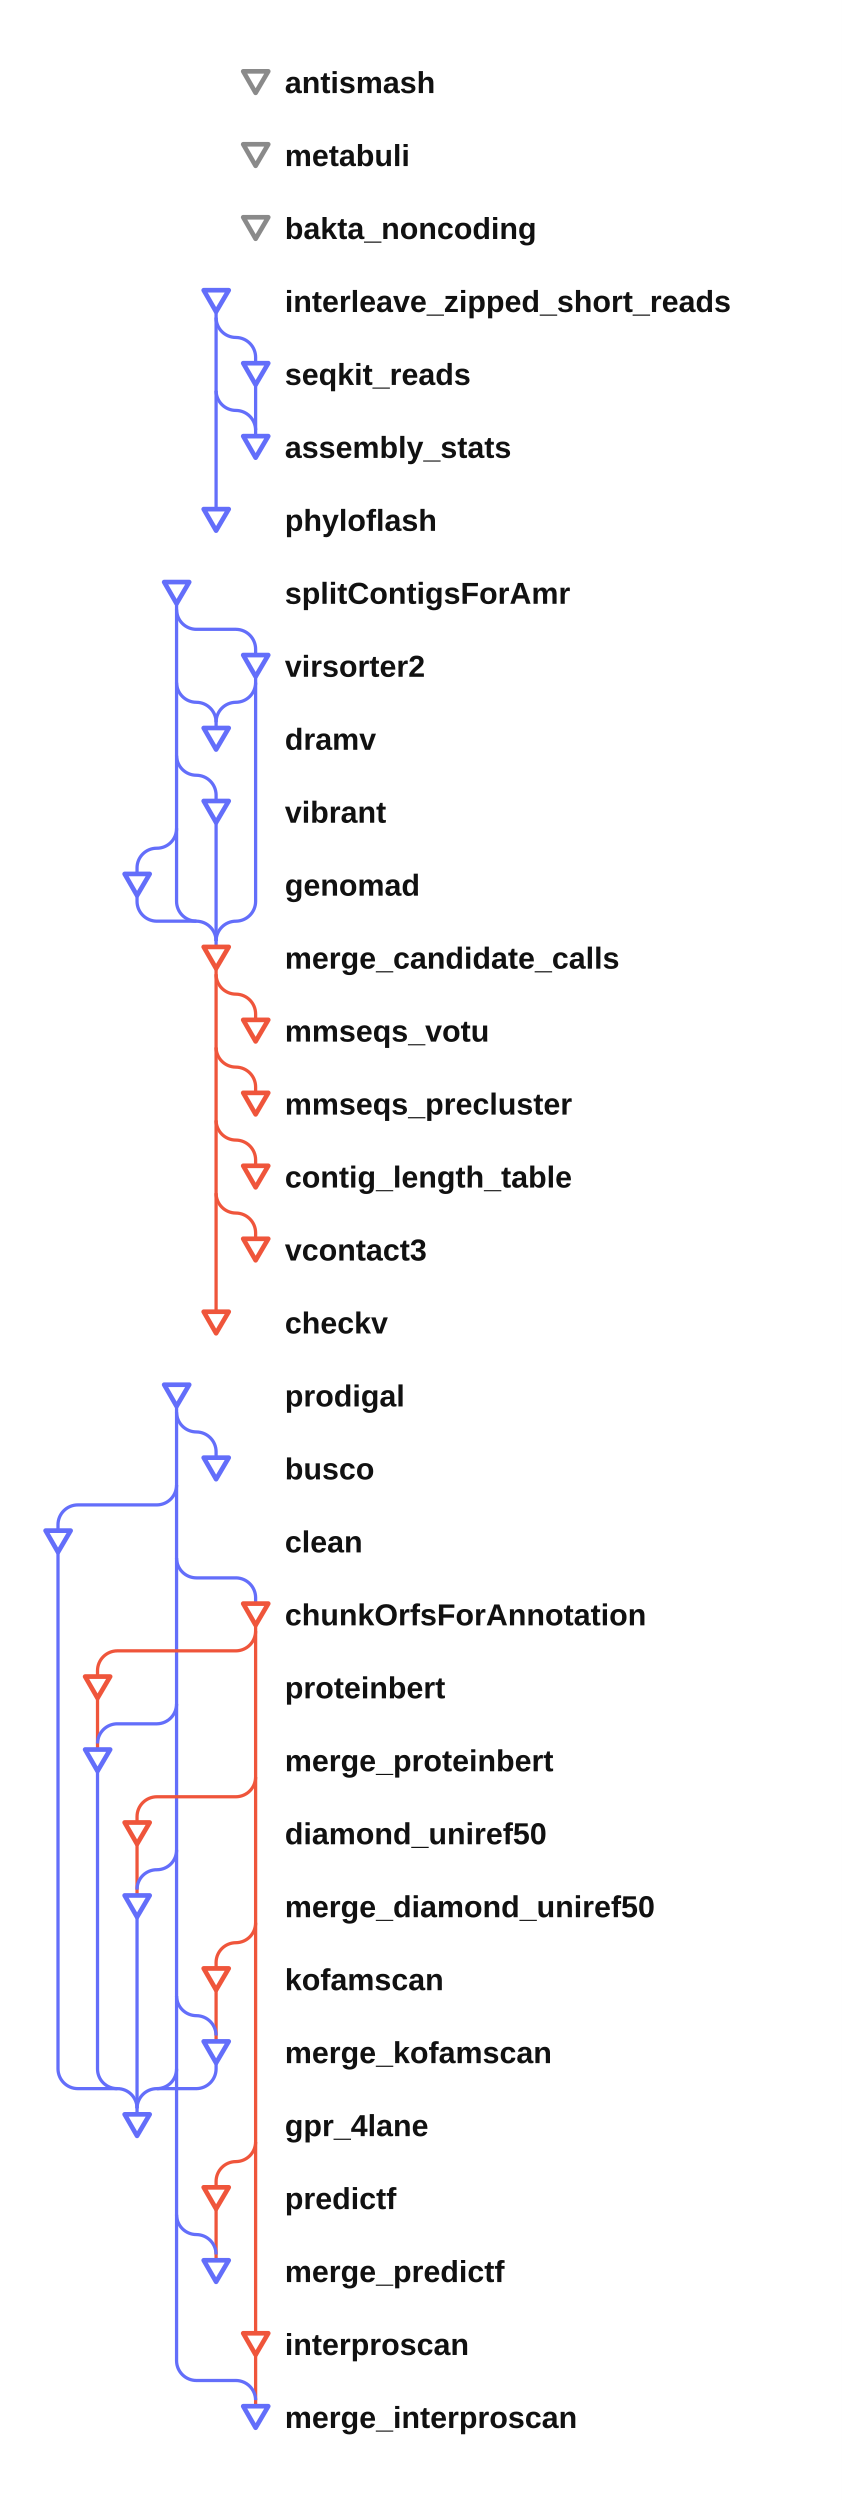
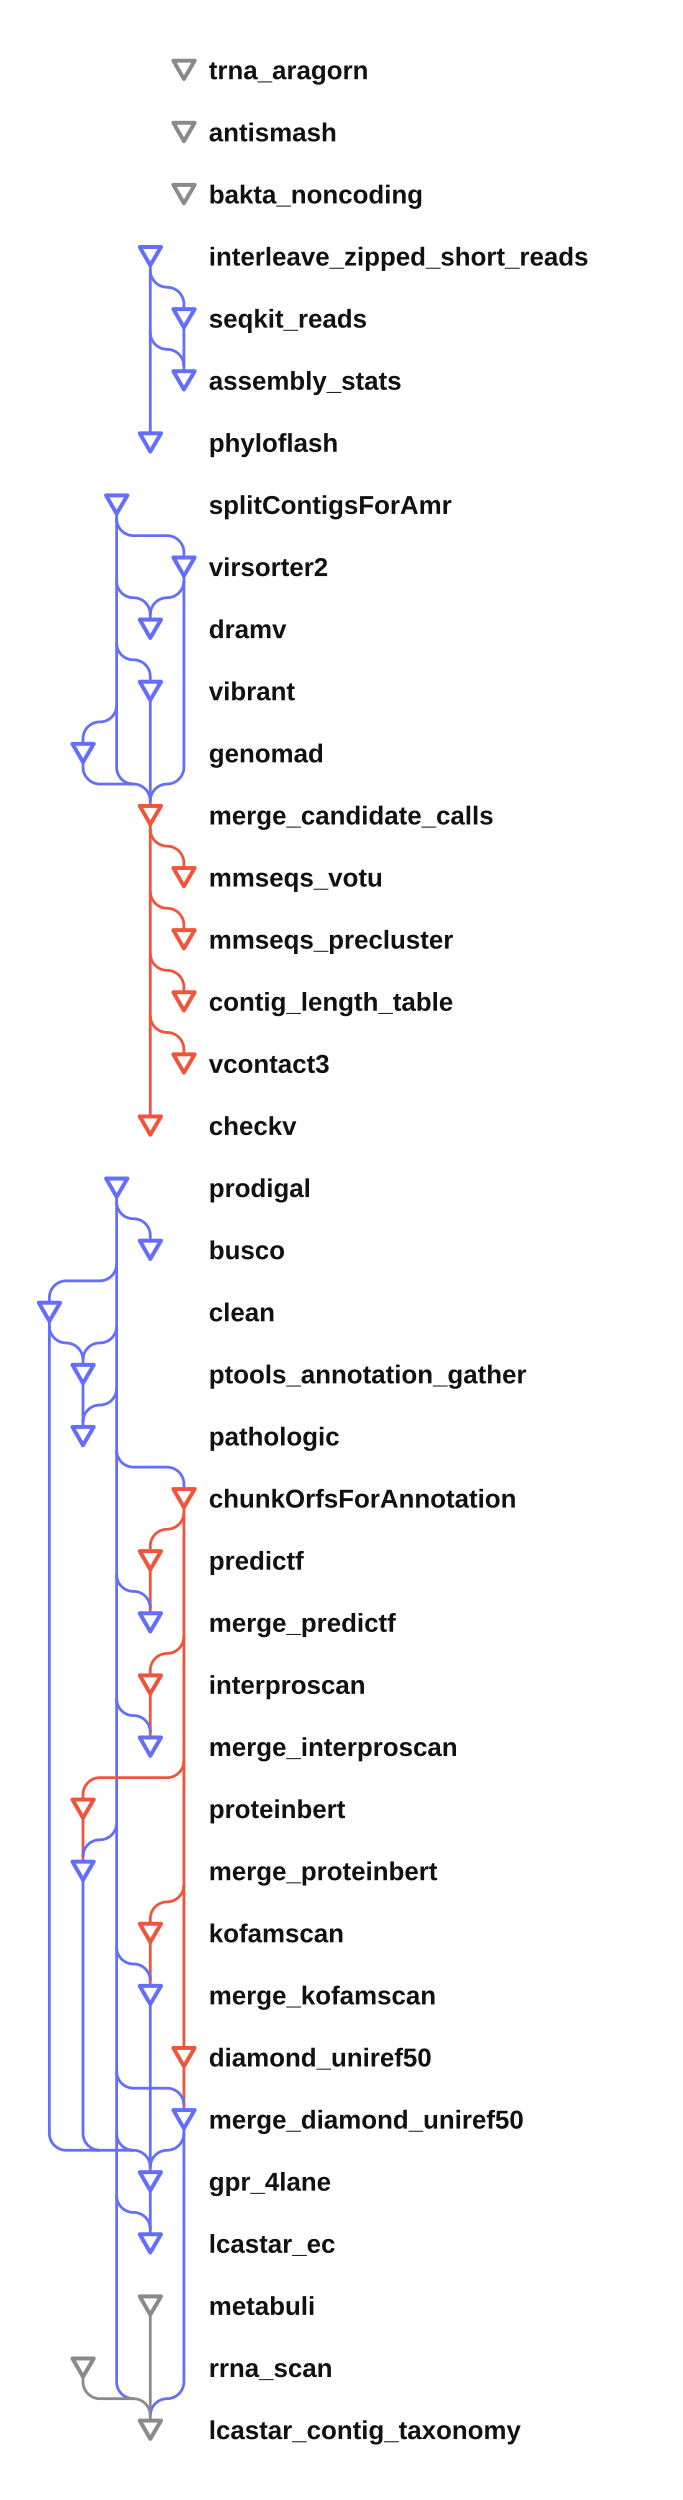
- <svg xmlns="http://www.w3.org/2000/svg" width="360" height="1069" viewBox="0 0 360 1069">
-   <rect width="360" height="1069" fill="#FFFFFF" />
+ <svg xmlns="http://www.w3.org/2000/svg" width="343" height="1256" viewBox="0 0 343 1256">
+   <rect width="343" height="1256" fill="#FFFFFF" />
  <g fill="none" stroke="#666666" stroke-width="1.4" stroke-linejoin="round" stroke-linecap="butt">
-     <path d="M 92.4,133.3 L 92.4,135.8 L 92.4,167.1 L 92.4,217.7" stroke="#636EFA" />
-     <path d="M 92.4,311.3 L 92.4,308.8 A 8.5,8.5 0 0 0 84.0,300.3 A 8.5,8.5 0 0 1 75.5,291.9" stroke="#636EFA" />
-     <path d="M 92.4,342.5 L 92.4,339.9 A 8.5,8.5 0 0 0 84.0,331.5 A 8.5,8.5 0 0 1 75.5,323.1" stroke="#636EFA" />
-     <path d="M 92.4,351.7 L 92.4,402.4 L 92.4,404.9" stroke="#636EFA" />
-     <path d="M 92.4,414.1 L 92.4,416.6 L 92.4,447.9 L 92.4,479.1 L 92.4,510.2 L 92.4,560.9" stroke="#EF553B" />
-     <path d="M 92.4,623.3 L 92.4,620.8 A 8.5,8.5 0 0 0 84.0,612.3 A 8.5,8.5 0 0 1 75.5,603.9" stroke="#636EFA" />
-     <path d="M 92.4,841.7 L 92.4,839.1 A 8.5,8.5 0 0 1 100.9,830.7 A 8.5,8.5 0 0 0 109.3,822.2" stroke="#EF553B" />
-     <path d="M 92.4,850.9 L 92.4,870.4 L 92.4,872.9" stroke="#EF553B" />
-     <path d="M 92.4,882.1 L 92.4,884.6 A 8.5,8.5 0 0 1 84.0,893.1 L 67.1,893.1 A 8.5,8.5 0 0 0 58.6,901.5" stroke="#636EFA" />
-     <path d="M 92.4,935.3 L 92.4,932.8 A 8.5,8.5 0 0 1 100.9,924.3 A 8.5,8.5 0 0 0 109.3,915.9" stroke="#EF553B" />
-     <path d="M 92.4,944.5 L 92.4,964.0 L 92.4,966.5" stroke="#EF553B" />
-     <path d="M 109.3,155.3 L 109.3,152.8 A 8.5,8.5 0 0 0 100.9,144.3 A 8.5,8.5 0 0 1 92.4,135.8" stroke="#636EFA" />
-     <path d="M 109.3,164.5 L 109.3,183.9 L 109.3,186.5" stroke="#636EFA" />
-     <path d="M 109.3,280.1 L 109.3,277.6 A 8.5,8.5 0 0 0 100.9,269.1 L 84.0,269.1 A 8.5,8.5 0 0 1 75.5,260.6" stroke="#636EFA" />
-     <path d="M 109.3,289.3 L 109.3,291.9 L 109.3,385.4 A 8.5,8.5 0 0 1 100.9,393.9 A 8.5,8.5 0 0 0 92.4,402.4" stroke="#636EFA" />
-     <path d="M 109.3,436.1 L 109.3,433.6 A 8.5,8.5 0 0 0 100.9,425.1 A 8.5,8.5 0 0 1 92.4,416.6" stroke="#EF553B" />
-     <path d="M 109.3,467.3 L 109.3,464.8 A 8.5,8.5 0 0 0 100.9,456.3 A 8.5,8.5 0 0 1 92.4,447.9" stroke="#EF553B" />
-     <path d="M 109.3,498.5 L 109.3,495.9 A 8.5,8.5 0 0 0 100.9,487.5 A 8.5,8.5 0 0 1 92.4,479.1" stroke="#EF553B" />
-     <path d="M 109.3,529.7 L 109.3,527.1 A 8.5,8.5 0 0 0 100.9,518.7 A 8.5,8.5 0 0 1 92.4,510.2" stroke="#EF553B" />
-     <path d="M 109.3,685.7 L 109.3,683.1 A 8.5,8.5 0 0 0 100.9,674.7 L 84.0,674.7 A 8.5,8.5 0 0 1 75.5,666.2" stroke="#636EFA" />
-     <path d="M 109.3,694.9 L 109.3,697.5 L 109.3,759.9 L 109.3,822.2 L 109.3,915.9 L 109.3,997.7" stroke="#EF553B" />
-     <path d="M 109.3,1006.9 L 109.3,1026.3 L 109.3,1028.9" stroke="#EF553B" />
-     <path d="M 75.5,258.1 L 75.5,260.6 L 75.5,291.9 L 75.5,323.1 L 75.5,354.2 L 75.5,385.4 A 8.5,8.5 0 0 0 84.0,393.9" stroke="#636EFA" />
-     <path d="M 75.5,601.3 L 75.5,603.9 L 75.5,635.0 L 75.5,666.2 L 75.5,728.6 L 75.5,791.0 L 75.5,853.5 L 75.5,884.6 L 75.5,947.0 L 75.5,1009.5 A 8.5,8.5 0 0 0 84.0,1017.9 L 100.9,1017.9 A 8.5,8.5 0 0 1 109.3,1026.3" stroke="#636EFA" />
-     <path d="M 58.6,373.7 L 58.6,371.1 A 8.4,8.4 0 0 1 67.1,362.7 A 8.4,8.4 0 0 0 75.5,354.2" stroke="#636EFA" />
-     <path d="M 58.6,382.9 L 58.6,385.4 A 8.5,8.5 0 0 0 67.1,393.9 L 84.0,393.9 A 8.5,8.5 0 0 1 92.4,402.4" stroke="#636EFA" />
-     <path d="M 58.6,779.3 L 58.6,776.8 A 8.5,8.5 0 0 1 67.1,768.3 L 100.9,768.3 A 8.5,8.5 0 0 0 109.3,759.9" stroke="#EF553B" />
-     <path d="M 58.6,788.5 L 58.6,808.0 L 58.6,810.5" stroke="#EF553B" />
-     <path d="M 58.6,819.7 L 58.6,901.5 L 58.6,904.1" stroke="#636EFA" />
-     <path d="M 24.8,654.5 L 24.8,652.0 A 8.5,8.5 0 0 1 33.3,643.5 L 67.1,643.5 A 8.5,8.5 0 0 0 75.5,635.0" stroke="#636EFA" />
-     <path d="M 24.8,663.7 L 24.8,884.6 A 8.5,8.5 0 0 0 33.3,893.1 L 50.2,893.1 A 8.4,8.4 0 0 1 58.6,901.5" stroke="#636EFA" />
-     <path d="M 41.7,716.9 L 41.7,714.4 A 8.5,8.5 0 0 1 50.2,705.9 L 100.9,705.9 A 8.5,8.5 0 0 0 109.3,697.5" stroke="#EF553B" />
-     <path d="M 41.7,726.1 L 41.7,745.5 L 41.7,748.1" stroke="#EF553B" />
-     <path d="M 41.7,757.3 L 41.7,884.6 A 8.4,8.4 0 0 0 50.2,893.1" stroke="#636EFA" />
-     <path d="M 92.4,167.1 A 8.5,8.5 0 0 0 100.9,175.5 A 8.5,8.5 0 0 1 109.3,183.9" stroke="#636EFA" />
-     <path d="M 109.3,291.9 A 8.5,8.5 0 0 1 100.9,300.3 A 8.5,8.5 0 0 0 92.4,308.8" stroke="#636EFA" />
-     <path d="M 75.5,728.6 A 8.5,8.5 0 0 1 67.1,737.1 L 50.2,737.1 A 8.5,8.5 0 0 0 41.7,745.5" stroke="#636EFA" />
-     <path d="M 75.5,791.0 A 8.4,8.4 0 0 1 67.1,799.5 A 8.4,8.4 0 0 0 58.6,808.0" stroke="#636EFA" />
-     <path d="M 75.5,853.5 A 8.5,8.5 0 0 0 84.0,861.9 A 8.5,8.5 0 0 1 92.4,870.4" stroke="#636EFA" />
-     <path d="M 75.5,884.6 A 8.4,8.4 0 0 1 67.1,893.1" stroke="#636EFA" />
-     <path d="M 75.5,947.0 A 8.5,8.5 0 0 0 84.0,955.5 A 8.5,8.5 0 0 1 92.4,964.0" stroke="#636EFA" />
-   </g>
-   <g>
-     <polygon points="104.0,30.5 114.7,30.5 109.3,39.7" fill="#FFFFFF" stroke="#8A8A8A" stroke-width="2.0" stroke-linejoin="round" />
-     <text x="121.8" y="39.8" font-family="Arial" font-size="13" fill="#111111" font-weight="600" text-anchor="start">antismash</text>
-   </g>
-   <g>
-     <polygon points="104.0,61.7 114.7,61.7 109.3,70.9" fill="#FFFFFF" stroke="#8A8A8A" stroke-width="2.0" stroke-linejoin="round" />
-     <text x="121.8" y="71.0" font-family="Arial" font-size="13" fill="#111111" font-weight="600" text-anchor="start">metabuli</text>
-   </g>
-   <g>
-     <polygon points="104.0,92.9 114.7,92.9 109.3,102.1" fill="#FFFFFF" stroke="#8A8A8A" stroke-width="2.0" stroke-linejoin="round" />
-     <text x="121.8" y="102.2" font-family="Arial" font-size="13" fill="#111111" font-weight="600" text-anchor="start">bakta_noncoding</text>
-   </g>
-   <g>
-     <polygon points="87.1,124.1 97.8,124.1 92.4,133.3" fill="#FFFFFF" stroke="#636EFA" stroke-width="2.0" stroke-linejoin="round" />
-     <text x="121.8" y="133.4" font-family="Arial" font-size="13" fill="#111111" font-weight="600" text-anchor="start">interleave_zipped_short_reads</text>
-   </g>
-   <g>
-     <polygon points="104.0,155.3 114.7,155.3 109.3,164.5" fill="#FFFFFF" stroke="#636EFA" stroke-width="2.0" stroke-linejoin="round" />
-     <text x="121.8" y="164.6" font-family="Arial" font-size="13" fill="#111111" font-weight="600" text-anchor="start">seqkit_reads</text>
-   </g>
-   <g>
-     <polygon points="104.0,186.5 114.7,186.5 109.3,195.7" fill="#FFFFFF" stroke="#636EFA" stroke-width="2.0" stroke-linejoin="round" />
-     <text x="121.8" y="195.8" font-family="Arial" font-size="13" fill="#111111" font-weight="600" text-anchor="start">assembly_stats</text>
-   </g>
-   <g>
-     <polygon points="87.1,217.7 97.8,217.7 92.4,226.9" fill="#FFFFFF" stroke="#636EFA" stroke-width="2.0" stroke-linejoin="round" />
-     <text x="121.8" y="227.0" font-family="Arial" font-size="13" fill="#111111" font-weight="600" text-anchor="start">phyloflash</text>
-   </g>
-   <g>
-     <polygon points="70.2,248.9 80.9,248.9 75.5,258.1" fill="#FFFFFF" stroke="#636EFA" stroke-width="2.0" stroke-linejoin="round" />
-     <text x="121.8" y="258.2" font-family="Arial" font-size="13" fill="#111111" font-weight="600" text-anchor="start">splitContigsForAmr</text>
-   </g>
-   <g>
-     <polygon points="104.0,280.1 114.7,280.1 109.3,289.3" fill="#FFFFFF" stroke="#636EFA" stroke-width="2.0" stroke-linejoin="round" />
-     <text x="121.8" y="289.4" font-family="Arial" font-size="13" fill="#111111" font-weight="600" text-anchor="start">virsorter2</text>
-   </g>
-   <g>
-     <polygon points="87.1,311.3 97.8,311.3 92.4,320.5" fill="#FFFFFF" stroke="#636EFA" stroke-width="2.0" stroke-linejoin="round" />
-     <text x="121.8" y="320.6" font-family="Arial" font-size="13" fill="#111111" font-weight="600" text-anchor="start">dramv</text>
-   </g>
-   <g>
-     <polygon points="87.1,342.5 97.8,342.5 92.4,351.7" fill="#FFFFFF" stroke="#636EFA" stroke-width="2.0" stroke-linejoin="round" />
-     <text x="121.8" y="351.8" font-family="Arial" font-size="13" fill="#111111" font-weight="600" text-anchor="start">vibrant</text>
-   </g>
-   <g>
-     <polygon points="53.3,373.7 64.0,373.7 58.6,382.9" fill="#FFFFFF" stroke="#636EFA" stroke-width="2.0" stroke-linejoin="round" />
-     <text x="121.8" y="383.0" font-family="Arial" font-size="13" fill="#111111" font-weight="600" text-anchor="start">genomad</text>
-   </g>
-   <g>
-     <polygon points="87.1,404.9 97.8,404.9 92.4,414.1" fill="#FFFFFF" stroke="#EF553B" stroke-width="2.0" stroke-linejoin="round" />
-     <text x="121.8" y="414.2" font-family="Arial" font-size="13" fill="#111111" font-weight="600" text-anchor="start">merge_candidate_calls</text>
-   </g>
-   <g>
-     <polygon points="104.0,436.1 114.7,436.1 109.3,445.3" fill="#FFFFFF" stroke="#EF553B" stroke-width="2.0" stroke-linejoin="round" />
-     <text x="121.8" y="445.4" font-family="Arial" font-size="13" fill="#111111" font-weight="600" text-anchor="start">mmseqs_votu</text>
-   </g>
-   <g>
-     <polygon points="104.0,467.3 114.7,467.3 109.3,476.5" fill="#FFFFFF" stroke="#EF553B" stroke-width="2.0" stroke-linejoin="round" />
-     <text x="121.8" y="476.6" font-family="Arial" font-size="13" fill="#111111" font-weight="600" text-anchor="start">mmseqs_precluster</text>
-   </g>
-   <g>
-     <polygon points="104.0,498.5 114.7,498.5 109.3,507.7" fill="#FFFFFF" stroke="#EF553B" stroke-width="2.0" stroke-linejoin="round" />
-     <text x="121.8" y="507.8" font-family="Arial" font-size="13" fill="#111111" font-weight="600" text-anchor="start">contig_length_table</text>
-   </g>
-   <g>
-     <polygon points="104.0,529.7 114.7,529.7 109.3,538.9" fill="#FFFFFF" stroke="#EF553B" stroke-width="2.0" stroke-linejoin="round" />
-     <text x="121.8" y="539.0" font-family="Arial" font-size="13" fill="#111111" font-weight="600" text-anchor="start">vcontact3</text>
-   </g>
-   <g>
-     <polygon points="87.1,560.9 97.8,560.9 92.4,570.1" fill="#FFFFFF" stroke="#EF553B" stroke-width="2.0" stroke-linejoin="round" />
-     <text x="121.8" y="570.2" font-family="Arial" font-size="13" fill="#111111" font-weight="600" text-anchor="start">checkv</text>
-   </g>
-   <g>
-     <polygon points="70.2,592.1 80.9,592.1 75.5,601.3" fill="#FFFFFF" stroke="#636EFA" stroke-width="2.0" stroke-linejoin="round" />
-     <text x="121.8" y="601.4" font-family="Arial" font-size="13" fill="#111111" font-weight="600" text-anchor="start">prodigal</text>
-   </g>
-   <g>
-     <polygon points="87.1,623.3 97.8,623.3 92.4,632.5" fill="#FFFFFF" stroke="#636EFA" stroke-width="2.0" stroke-linejoin="round" />
-     <text x="121.8" y="632.6" font-family="Arial" font-size="13" fill="#111111" font-weight="600" text-anchor="start">busco</text>
+     <path d="M 75.5,133.3 L 75.5,135.8 L 75.5,167.1 L 75.5,217.7" stroke="#636EFA" />
+     <path d="M 75.5,311.3 L 75.5,308.8 A 8.4,8.4 0 0 0 67.1,300.3 A 8.4,8.4 0 0 1 58.6,291.9" stroke="#636EFA" />
+     <path d="M 75.5,342.5 L 75.5,339.9 A 8.4,8.4 0 0 0 67.1,331.5 A 8.4,8.4 0 0 1 58.6,323.1" stroke="#636EFA" />
+     <path d="M 75.5,351.7 L 75.5,402.4 L 75.5,404.9" stroke="#636EFA" />
+     <path d="M 75.5,414.1 L 75.5,416.6 L 75.5,447.9 L 75.5,479.1 L 75.5,510.2 L 75.5,560.9" stroke="#EF553B" />
+     <path d="M 75.5,623.3 L 75.5,620.8 A 8.4,8.4 0 0 0 67.1,612.3 A 8.4,8.4 0 0 1 58.6,603.9" stroke="#636EFA" />
+     <path d="M 75.5,779.3 L 75.5,776.8 A 8.5,8.5 0 0 1 84.0,768.3 A 8.5,8.5 0 0 0 92.4,759.9" stroke="#EF553B" />
+     <path d="M 75.5,788.5 L 75.5,808.0 L 75.5,810.5" stroke="#EF553B" />
+     <path d="M 75.5,841.7 L 75.5,839.1 A 8.5,8.5 0 0 1 84.0,830.7 A 8.5,8.5 0 0 0 92.4,822.2" stroke="#EF553B" />
+     <path d="M 75.5,850.9 L 75.5,870.4 L 75.5,872.9" stroke="#EF553B" />
+     <path d="M 75.5,966.5 L 75.5,964.0 A 8.5,8.5 0 0 1 84.0,955.5 A 8.5,8.5 0 0 0 92.4,947.0" stroke="#EF553B" />
+     <path d="M 75.5,975.7 L 75.5,995.1 L 75.5,997.7" stroke="#EF553B" />
+     <path d="M 75.5,1006.9 L 75.5,1088.8 L 75.5,1091.3" stroke="#636EFA" />
+     <path d="M 75.5,1100.5 L 75.5,1120.0 L 75.5,1122.5" stroke="#636EFA" />
+     <path d="M 75.5,1162.9 L 75.5,1213.5 L 75.5,1216.1" stroke="#8A8A8A" />
+     <path d="M 92.4,155.3 L 92.4,152.8 A 8.5,8.5 0 0 0 84.0,144.3 A 8.5,8.5 0 0 1 75.5,135.8" stroke="#636EFA" />
+     <path d="M 92.4,164.5 L 92.4,183.9 L 92.4,186.5" stroke="#636EFA" />
+     <path d="M 92.4,280.1 L 92.4,277.6 A 8.5,8.5 0 0 0 84.0,269.1 L 67.1,269.1 A 8.5,8.5 0 0 1 58.6,260.6" stroke="#636EFA" />
+     <path d="M 92.4,289.3 L 92.4,291.9 L 92.4,385.4 A 8.5,8.5 0 0 1 84.0,393.9 A 8.5,8.5 0 0 0 75.5,402.4" stroke="#636EFA" />
+     <path d="M 92.4,436.1 L 92.4,433.6 A 8.5,8.5 0 0 0 84.0,425.1 A 8.5,8.5 0 0 1 75.5,416.6" stroke="#EF553B" />
+     <path d="M 92.4,467.3 L 92.4,464.8 A 8.5,8.5 0 0 0 84.0,456.3 A 8.5,8.5 0 0 1 75.5,447.9" stroke="#EF553B" />
+     <path d="M 92.4,498.5 L 92.4,495.9 A 8.5,8.5 0 0 0 84.0,487.5 A 8.5,8.5 0 0 1 75.5,479.1" stroke="#EF553B" />
+     <path d="M 92.4,529.7 L 92.4,527.1 A 8.5,8.5 0 0 0 84.0,518.7 A 8.5,8.5 0 0 1 75.5,510.2" stroke="#EF553B" />
+     <path d="M 92.4,748.1 L 92.4,745.5 A 8.5,8.5 0 0 0 84.0,737.1 L 67.1,737.1 A 8.5,8.5 0 0 1 58.6,728.6" stroke="#636EFA" />
+     <path d="M 92.4,757.3 L 92.4,759.9 L 92.4,822.2 L 92.4,884.6 L 92.4,947.0 L 92.4,1028.9" stroke="#EF553B" />
+     <path d="M 92.4,1038.1 L 92.4,1057.5 L 92.4,1060.1" stroke="#EF553B" />
+     <path d="M 92.4,1069.3 L 92.4,1071.8 L 92.4,1196.7 A 8.5,8.5 0 0 1 84.0,1205.1 A 8.5,8.5 0 0 0 75.5,1213.5" stroke="#636EFA" />
+     <path d="M 58.6,258.1 L 58.6,260.6 L 58.6,291.9 L 58.6,323.1 L 58.6,354.2 L 58.6,385.4 A 8.4,8.4 0 0 0 67.1,393.9" stroke="#636EFA" />
+     <path d="M 58.6,601.3 L 58.6,603.9 L 58.6,635.0 L 58.6,666.2 L 58.6,697.5 L 58.6,728.6 L 58.6,791.0 L 58.6,853.5 L 58.6,915.9 L 58.6,978.2 L 58.6,1040.7 L 58.6,1071.8 L 58.6,1103.0 L 58.6,1196.7 A 8.4,8.4 0 0 0 67.1,1205.1" stroke="#636EFA" />
+     <path d="M 41.7,373.7 L 41.7,371.1 A 8.4,8.4 0 0 1 50.2,362.7 A 8.4,8.4 0 0 0 58.6,354.2" stroke="#636EFA" />
+     <path d="M 41.7,382.9 L 41.7,385.4 A 8.5,8.5 0 0 0 50.2,393.9 L 67.1,393.9 A 8.5,8.5 0 0 1 75.5,402.4" stroke="#636EFA" />
+     <path d="M 41.7,685.7 L 41.7,683.1 A 8.4,8.4 0 0 1 50.2,674.7 A 8.4,8.4 0 0 0 58.6,666.2" stroke="#636EFA" />
+     <path d="M 41.7,694.9 L 41.7,714.4 L 41.7,716.9" stroke="#636EFA" />
+     <path d="M 41.7,904.1 L 41.7,901.5 A 8.5,8.5 0 0 1 50.2,893.1 L 84.0,893.1 A 8.5,8.5 0 0 0 92.4,884.6" stroke="#EF553B" />
+     <path d="M 41.7,913.3 L 41.7,932.8 L 41.7,935.3" stroke="#EF553B" />
+     <path d="M 41.7,944.5 L 41.7,1071.8 A 8.5,8.5 0 0 0 50.2,1080.3" stroke="#636EFA" />
+     <path d="M 41.7,1194.1 L 41.7,1196.7 A 8.5,8.5 0 0 0 50.2,1205.1 L 67.1,1205.1 A 8.5,8.5 0 0 1 75.5,1213.5" stroke="#8A8A8A" />
+     <path d="M 24.8,654.5 L 24.8,652.0 A 8.5,8.5 0 0 1 33.3,643.5 L 50.2,643.5 A 8.5,8.5 0 0 0 58.6,635.0" stroke="#636EFA" />
+     <path d="M 24.8,663.7 L 24.8,666.2 L 24.8,1071.8 A 8.5,8.5 0 0 0 33.3,1080.3 L 50.2,1080.3 L 67.1,1080.3 A 8.5,8.5 0 0 1 75.5,1088.8" stroke="#636EFA" />
+     <path d="M 75.5,167.1 A 8.5,8.5 0 0 0 84.0,175.5 A 8.5,8.5 0 0 1 92.4,183.9" stroke="#636EFA" />
+     <path d="M 92.4,291.9 A 8.5,8.5 0 0 1 84.0,300.3 A 8.5,8.5 0 0 0 75.5,308.8" stroke="#636EFA" />
+     <path d="M 58.6,697.5 A 8.4,8.4 0 0 1 50.2,705.9 A 8.4,8.4 0 0 0 41.7,714.4" stroke="#636EFA" />
+     <path d="M 58.6,791.0 A 8.4,8.4 0 0 0 67.1,799.5 A 8.4,8.4 0 0 1 75.5,808.0" stroke="#636EFA" />
+     <path d="M 58.6,853.5 A 8.4,8.4 0 0 0 67.1,861.9 A 8.4,8.4 0 0 1 75.5,870.4" stroke="#636EFA" />
+     <path d="M 58.6,915.9 A 8.4,8.4 0 0 1 50.2,924.3 A 8.4,8.4 0 0 0 41.7,932.8" stroke="#636EFA" />
+     <path d="M 58.6,978.2 A 8.4,8.4 0 0 0 67.1,986.7 A 8.4,8.4 0 0 1 75.5,995.1" stroke="#636EFA" />
+     <path d="M 58.6,1040.7 A 8.5,8.5 0 0 0 67.1,1049.1 L 84.0,1049.1 A 8.5,8.5 0 0 1 92.4,1057.5" stroke="#636EFA" />
+     <path d="M 58.6,1071.8 A 8.4,8.4 0 0 0 67.1,1080.3" stroke="#636EFA" />
+     <path d="M 58.6,1103.0 A 8.4,8.4 0 0 0 67.1,1111.5 A 8.4,8.4 0 0 1 75.5,1120.0" stroke="#636EFA" />
+     <path d="M 24.8,666.2 A 8.5,8.5 0 0 0 33.3,674.7 A 8.5,8.5 0 0 1 41.7,683.1" stroke="#636EFA" />
+     <path d="M 92.4,1071.8 A 8.5,8.5 0 0 1 84.0,1080.3 A 8.5,8.5 0 0 0 75.5,1088.8" stroke="#636EFA" />
+   </g>
+   <g>
+     <polygon points="87.1,30.5 97.8,30.5 92.4,39.7" fill="#FFFFFF" stroke="#8A8A8A" stroke-width="2.0" stroke-linejoin="round" />
+     <text x="104.9" y="39.8" font-family="Arial" font-size="13" fill="#111111" font-weight="600" text-anchor="start">trna_aragorn</text>
+   </g>
+   <g>
+     <polygon points="87.1,61.7 97.8,61.7 92.4,70.9" fill="#FFFFFF" stroke="#8A8A8A" stroke-width="2.0" stroke-linejoin="round" />
+     <text x="104.9" y="71.0" font-family="Arial" font-size="13" fill="#111111" font-weight="600" text-anchor="start">antismash</text>
+   </g>
+   <g>
+     <polygon points="87.1,92.9 97.8,92.9 92.4,102.1" fill="#FFFFFF" stroke="#8A8A8A" stroke-width="2.0" stroke-linejoin="round" />
+     <text x="104.9" y="102.2" font-family="Arial" font-size="13" fill="#111111" font-weight="600" text-anchor="start">bakta_noncoding</text>
+   </g>
+   <g>
+     <polygon points="70.2,124.1 80.9,124.1 75.5,133.3" fill="#FFFFFF" stroke="#636EFA" stroke-width="2.0" stroke-linejoin="round" />
+     <text x="104.9" y="133.4" font-family="Arial" font-size="13" fill="#111111" font-weight="600" text-anchor="start">interleave_zipped_short_reads</text>
+   </g>
+   <g>
+     <polygon points="87.1,155.3 97.8,155.3 92.4,164.5" fill="#FFFFFF" stroke="#636EFA" stroke-width="2.0" stroke-linejoin="round" />
+     <text x="104.9" y="164.6" font-family="Arial" font-size="13" fill="#111111" font-weight="600" text-anchor="start">seqkit_reads</text>
+   </g>
+   <g>
+     <polygon points="87.1,186.5 97.8,186.5 92.4,195.7" fill="#FFFFFF" stroke="#636EFA" stroke-width="2.0" stroke-linejoin="round" />
+     <text x="104.9" y="195.8" font-family="Arial" font-size="13" fill="#111111" font-weight="600" text-anchor="start">assembly_stats</text>
+   </g>
+   <g>
+     <polygon points="70.2,217.7 80.9,217.7 75.5,226.9" fill="#FFFFFF" stroke="#636EFA" stroke-width="2.0" stroke-linejoin="round" />
+     <text x="104.9" y="227.0" font-family="Arial" font-size="13" fill="#111111" font-weight="600" text-anchor="start">phyloflash</text>
+   </g>
+   <g>
+     <polygon points="53.3,248.9 64.0,248.9 58.6,258.1" fill="#FFFFFF" stroke="#636EFA" stroke-width="2.0" stroke-linejoin="round" />
+     <text x="104.9" y="258.2" font-family="Arial" font-size="13" fill="#111111" font-weight="600" text-anchor="start">splitContigsForAmr</text>
+   </g>
+   <g>
+     <polygon points="87.1,280.1 97.8,280.1 92.4,289.3" fill="#FFFFFF" stroke="#636EFA" stroke-width="2.0" stroke-linejoin="round" />
+     <text x="104.9" y="289.4" font-family="Arial" font-size="13" fill="#111111" font-weight="600" text-anchor="start">virsorter2</text>
+   </g>
+   <g>
+     <polygon points="70.2,311.3 80.9,311.3 75.5,320.5" fill="#FFFFFF" stroke="#636EFA" stroke-width="2.0" stroke-linejoin="round" />
+     <text x="104.9" y="320.6" font-family="Arial" font-size="13" fill="#111111" font-weight="600" text-anchor="start">dramv</text>
+   </g>
+   <g>
+     <polygon points="70.2,342.5 80.9,342.5 75.5,351.7" fill="#FFFFFF" stroke="#636EFA" stroke-width="2.0" stroke-linejoin="round" />
+     <text x="104.9" y="351.8" font-family="Arial" font-size="13" fill="#111111" font-weight="600" text-anchor="start">vibrant</text>
+   </g>
+   <g>
+     <polygon points="36.4,373.7 47.1,373.7 41.7,382.9" fill="#FFFFFF" stroke="#636EFA" stroke-width="2.0" stroke-linejoin="round" />
+     <text x="104.9" y="383.0" font-family="Arial" font-size="13" fill="#111111" font-weight="600" text-anchor="start">genomad</text>
+   </g>
+   <g>
+     <polygon points="70.2,404.9 80.9,404.9 75.5,414.1" fill="#FFFFFF" stroke="#EF553B" stroke-width="2.0" stroke-linejoin="round" />
+     <text x="104.9" y="414.2" font-family="Arial" font-size="13" fill="#111111" font-weight="600" text-anchor="start">merge_candidate_calls</text>
+   </g>
+   <g>
+     <polygon points="87.1,436.1 97.8,436.1 92.4,445.3" fill="#FFFFFF" stroke="#EF553B" stroke-width="2.0" stroke-linejoin="round" />
+     <text x="104.9" y="445.4" font-family="Arial" font-size="13" fill="#111111" font-weight="600" text-anchor="start">mmseqs_votu</text>
+   </g>
+   <g>
+     <polygon points="87.1,467.3 97.8,467.3 92.4,476.5" fill="#FFFFFF" stroke="#EF553B" stroke-width="2.0" stroke-linejoin="round" />
+     <text x="104.9" y="476.6" font-family="Arial" font-size="13" fill="#111111" font-weight="600" text-anchor="start">mmseqs_precluster</text>
+   </g>
+   <g>
+     <polygon points="87.1,498.5 97.8,498.5 92.4,507.7" fill="#FFFFFF" stroke="#EF553B" stroke-width="2.0" stroke-linejoin="round" />
+     <text x="104.9" y="507.8" font-family="Arial" font-size="13" fill="#111111" font-weight="600" text-anchor="start">contig_length_table</text>
+   </g>
+   <g>
+     <polygon points="87.1,529.7 97.8,529.7 92.4,538.9" fill="#FFFFFF" stroke="#EF553B" stroke-width="2.0" stroke-linejoin="round" />
+     <text x="104.9" y="539.0" font-family="Arial" font-size="13" fill="#111111" font-weight="600" text-anchor="start">vcontact3</text>
+   </g>
+   <g>
+     <polygon points="70.2,560.9 80.9,560.9 75.5,570.1" fill="#FFFFFF" stroke="#EF553B" stroke-width="2.0" stroke-linejoin="round" />
+     <text x="104.9" y="570.2" font-family="Arial" font-size="13" fill="#111111" font-weight="600" text-anchor="start">checkv</text>
+   </g>
+   <g>
+     <polygon points="53.3,592.1 64.0,592.1 58.6,601.3" fill="#FFFFFF" stroke="#636EFA" stroke-width="2.0" stroke-linejoin="round" />
+     <text x="104.9" y="601.4" font-family="Arial" font-size="13" fill="#111111" font-weight="600" text-anchor="start">prodigal</text>
+   </g>
+   <g>
+     <polygon points="70.2,623.3 80.9,623.3 75.5,632.5" fill="#FFFFFF" stroke="#636EFA" stroke-width="2.0" stroke-linejoin="round" />
+     <text x="104.9" y="632.6" font-family="Arial" font-size="13" fill="#111111" font-weight="600" text-anchor="start">busco</text>
  </g>
  <g>
    <polygon points="19.5,654.5 30.2,654.5 24.8,663.7" fill="#FFFFFF" stroke="#636EFA" stroke-width="2.0" stroke-linejoin="round" />
-     <text x="121.8" y="663.8" font-family="Arial" font-size="13" fill="#111111" font-weight="600" text-anchor="start">clean</text>
-   </g>
-   <g>
-     <polygon points="104.0,685.7 114.7,685.7 109.3,694.9" fill="#FFFFFF" stroke="#EF553B" stroke-width="2.0" stroke-linejoin="round" />
-     <text x="121.8" y="695.0" font-family="Arial" font-size="13" fill="#111111" font-weight="600" text-anchor="start">chunkOrfsForAnnotation</text>
-   </g>
-   <g>
-     <polygon points="36.4,716.9 47.1,716.9 41.7,726.1" fill="#FFFFFF" stroke="#EF553B" stroke-width="2.0" stroke-linejoin="round" />
-     <text x="121.8" y="726.2" font-family="Arial" font-size="13" fill="#111111" font-weight="600" text-anchor="start">proteinbert</text>
-   </g>
-   <g>
-     <polygon points="36.4,748.1 47.1,748.1 41.7,757.3" fill="#FFFFFF" stroke="#636EFA" stroke-width="2.0" stroke-linejoin="round" />
-     <text x="121.8" y="757.4" font-family="Arial" font-size="13" fill="#111111" font-weight="600" text-anchor="start">merge_proteinbert</text>
-   </g>
-   <g>
-     <polygon points="53.3,779.3 64.0,779.3 58.6,788.5" fill="#FFFFFF" stroke="#EF553B" stroke-width="2.0" stroke-linejoin="round" />
-     <text x="121.8" y="788.6" font-family="Arial" font-size="13" fill="#111111" font-weight="600" text-anchor="start">diamond_uniref50</text>
-   </g>
-   <g>
-     <polygon points="53.3,810.5 64.0,810.5 58.6,819.7" fill="#FFFFFF" stroke="#636EFA" stroke-width="2.0" stroke-linejoin="round" />
-     <text x="121.8" y="819.8" font-family="Arial" font-size="13" fill="#111111" font-weight="600" text-anchor="start">merge_diamond_uniref50</text>
-   </g>
-   <g>
-     <polygon points="87.1,841.7 97.8,841.7 92.4,850.9" fill="#FFFFFF" stroke="#EF553B" stroke-width="2.0" stroke-linejoin="round" />
-     <text x="121.8" y="851.0" font-family="Arial" font-size="13" fill="#111111" font-weight="600" text-anchor="start">kofamscan</text>
-   </g>
-   <g>
-     <polygon points="87.1,872.9 97.8,872.9 92.4,882.1" fill="#FFFFFF" stroke="#636EFA" stroke-width="2.0" stroke-linejoin="round" />
-     <text x="121.8" y="882.2" font-family="Arial" font-size="13" fill="#111111" font-weight="600" text-anchor="start">merge_kofamscan</text>
-   </g>
-   <g>
-     <polygon points="53.3,904.1 64.0,904.1 58.6,913.3" fill="#FFFFFF" stroke="#636EFA" stroke-width="2.0" stroke-linejoin="round" />
-     <text x="121.8" y="913.4" font-family="Arial" font-size="13" fill="#111111" font-weight="600" text-anchor="start">gpr_4lane</text>
-   </g>
-   <g>
-     <polygon points="87.1,935.3 97.8,935.3 92.4,944.5" fill="#FFFFFF" stroke="#EF553B" stroke-width="2.0" stroke-linejoin="round" />
-     <text x="121.8" y="944.6" font-family="Arial" font-size="13" fill="#111111" font-weight="600" text-anchor="start">predictf</text>
-   </g>
-   <g>
-     <polygon points="87.1,966.5 97.8,966.5 92.4,975.7" fill="#FFFFFF" stroke="#636EFA" stroke-width="2.0" stroke-linejoin="round" />
-     <text x="121.8" y="975.8" font-family="Arial" font-size="13" fill="#111111" font-weight="600" text-anchor="start">merge_predictf</text>
-   </g>
-   <g>
-     <polygon points="104.0,997.7 114.7,997.7 109.3,1006.9" fill="#FFFFFF" stroke="#EF553B" stroke-width="2.0" stroke-linejoin="round" />
-     <text x="121.8" y="1007.0" font-family="Arial" font-size="13" fill="#111111" font-weight="600" text-anchor="start">interproscan</text>
-   </g>
-   <g>
-     <polygon points="104.0,1028.9 114.7,1028.9 109.3,1038.1" fill="#FFFFFF" stroke="#636EFA" stroke-width="2.0" stroke-linejoin="round" />
-     <text x="121.8" y="1038.2" font-family="Arial" font-size="13" fill="#111111" font-weight="600" text-anchor="start">merge_interproscan</text>
+     <text x="104.9" y="663.8" font-family="Arial" font-size="13" fill="#111111" font-weight="600" text-anchor="start">clean</text>
+   </g>
+   <g>
+     <polygon points="36.4,685.7 47.1,685.7 41.7,694.9" fill="#FFFFFF" stroke="#636EFA" stroke-width="2.0" stroke-linejoin="round" />
+     <text x="104.9" y="695.0" font-family="Arial" font-size="13" fill="#111111" font-weight="600" text-anchor="start">ptools_annotation_gather</text>
+   </g>
+   <g>
+     <polygon points="36.4,716.9 47.1,716.9 41.7,726.1" fill="#FFFFFF" stroke="#636EFA" stroke-width="2.0" stroke-linejoin="round" />
+     <text x="104.9" y="726.2" font-family="Arial" font-size="13" fill="#111111" font-weight="600" text-anchor="start">pathologic</text>
+   </g>
+   <g>
+     <polygon points="87.1,748.1 97.8,748.1 92.4,757.3" fill="#FFFFFF" stroke="#EF553B" stroke-width="2.0" stroke-linejoin="round" />
+     <text x="104.9" y="757.4" font-family="Arial" font-size="13" fill="#111111" font-weight="600" text-anchor="start">chunkOrfsForAnnotation</text>
+   </g>
+   <g>
+     <polygon points="70.2,779.3 80.9,779.3 75.5,788.5" fill="#FFFFFF" stroke="#EF553B" stroke-width="2.0" stroke-linejoin="round" />
+     <text x="104.9" y="788.6" font-family="Arial" font-size="13" fill="#111111" font-weight="600" text-anchor="start">predictf</text>
+   </g>
+   <g>
+     <polygon points="70.2,810.5 80.9,810.5 75.5,819.7" fill="#FFFFFF" stroke="#636EFA" stroke-width="2.0" stroke-linejoin="round" />
+     <text x="104.9" y="819.8" font-family="Arial" font-size="13" fill="#111111" font-weight="600" text-anchor="start">merge_predictf</text>
+   </g>
+   <g>
+     <polygon points="70.2,841.7 80.9,841.7 75.5,850.9" fill="#FFFFFF" stroke="#EF553B" stroke-width="2.0" stroke-linejoin="round" />
+     <text x="104.9" y="851.0" font-family="Arial" font-size="13" fill="#111111" font-weight="600" text-anchor="start">interproscan</text>
+   </g>
+   <g>
+     <polygon points="70.2,872.9 80.9,872.9 75.5,882.1" fill="#FFFFFF" stroke="#636EFA" stroke-width="2.0" stroke-linejoin="round" />
+     <text x="104.9" y="882.2" font-family="Arial" font-size="13" fill="#111111" font-weight="600" text-anchor="start">merge_interproscan</text>
+   </g>
+   <g>
+     <polygon points="36.4,904.1 47.1,904.1 41.7,913.3" fill="#FFFFFF" stroke="#EF553B" stroke-width="2.0" stroke-linejoin="round" />
+     <text x="104.9" y="913.4" font-family="Arial" font-size="13" fill="#111111" font-weight="600" text-anchor="start">proteinbert</text>
+   </g>
+   <g>
+     <polygon points="36.4,935.3 47.1,935.3 41.7,944.5" fill="#FFFFFF" stroke="#636EFA" stroke-width="2.0" stroke-linejoin="round" />
+     <text x="104.9" y="944.6" font-family="Arial" font-size="13" fill="#111111" font-weight="600" text-anchor="start">merge_proteinbert</text>
+   </g>
+   <g>
+     <polygon points="70.2,966.5 80.9,966.5 75.5,975.7" fill="#FFFFFF" stroke="#EF553B" stroke-width="2.0" stroke-linejoin="round" />
+     <text x="104.9" y="975.8" font-family="Arial" font-size="13" fill="#111111" font-weight="600" text-anchor="start">kofamscan</text>
+   </g>
+   <g>
+     <polygon points="70.2,997.7 80.9,997.7 75.5,1006.9" fill="#FFFFFF" stroke="#636EFA" stroke-width="2.0" stroke-linejoin="round" />
+     <text x="104.9" y="1007.0" font-family="Arial" font-size="13" fill="#111111" font-weight="600" text-anchor="start">merge_kofamscan</text>
+   </g>
+   <g>
+     <polygon points="87.1,1028.9 97.8,1028.9 92.4,1038.1" fill="#FFFFFF" stroke="#EF553B" stroke-width="2.0" stroke-linejoin="round" />
+     <text x="104.9" y="1038.2" font-family="Arial" font-size="13" fill="#111111" font-weight="600" text-anchor="start">diamond_uniref50</text>
+   </g>
+   <g>
+     <polygon points="87.1,1060.1 97.8,1060.1 92.4,1069.3" fill="#FFFFFF" stroke="#636EFA" stroke-width="2.0" stroke-linejoin="round" />
+     <text x="104.9" y="1069.4" font-family="Arial" font-size="13" fill="#111111" font-weight="600" text-anchor="start">merge_diamond_uniref50</text>
+   </g>
+   <g>
+     <polygon points="70.2,1091.3 80.9,1091.3 75.5,1100.5" fill="#FFFFFF" stroke="#636EFA" stroke-width="2.0" stroke-linejoin="round" />
+     <text x="104.9" y="1100.6" font-family="Arial" font-size="13" fill="#111111" font-weight="600" text-anchor="start">gpr_4lane</text>
+   </g>
+   <g>
+     <polygon points="70.2,1122.5 80.9,1122.5 75.5,1131.7" fill="#FFFFFF" stroke="#636EFA" stroke-width="2.0" stroke-linejoin="round" />
+     <text x="104.9" y="1131.8" font-family="Arial" font-size="13" fill="#111111" font-weight="600" text-anchor="start">lcastar_ec</text>
+   </g>
+   <g>
+     <polygon points="70.2,1153.7 80.9,1153.7 75.5,1162.9" fill="#FFFFFF" stroke="#8A8A8A" stroke-width="2.0" stroke-linejoin="round" />
+     <text x="104.9" y="1163.0" font-family="Arial" font-size="13" fill="#111111" font-weight="600" text-anchor="start">metabuli</text>
+   </g>
+   <g>
+     <polygon points="36.4,1184.9 47.1,1184.9 41.7,1194.1" fill="#FFFFFF" stroke="#8A8A8A" stroke-width="2.0" stroke-linejoin="round" />
+     <text x="104.9" y="1194.2" font-family="Arial" font-size="13" fill="#111111" font-weight="600" text-anchor="start">rrna_scan</text>
+   </g>
+   <g>
+     <polygon points="70.2,1216.1 80.9,1216.1 75.5,1225.3" fill="#FFFFFF" stroke="#8A8A8A" stroke-width="2.0" stroke-linejoin="round" />
+     <text x="104.9" y="1225.4" font-family="Arial" font-size="13" fill="#111111" font-weight="600" text-anchor="start">lcastar_contig_taxonomy</text>
  </g>
</svg>
